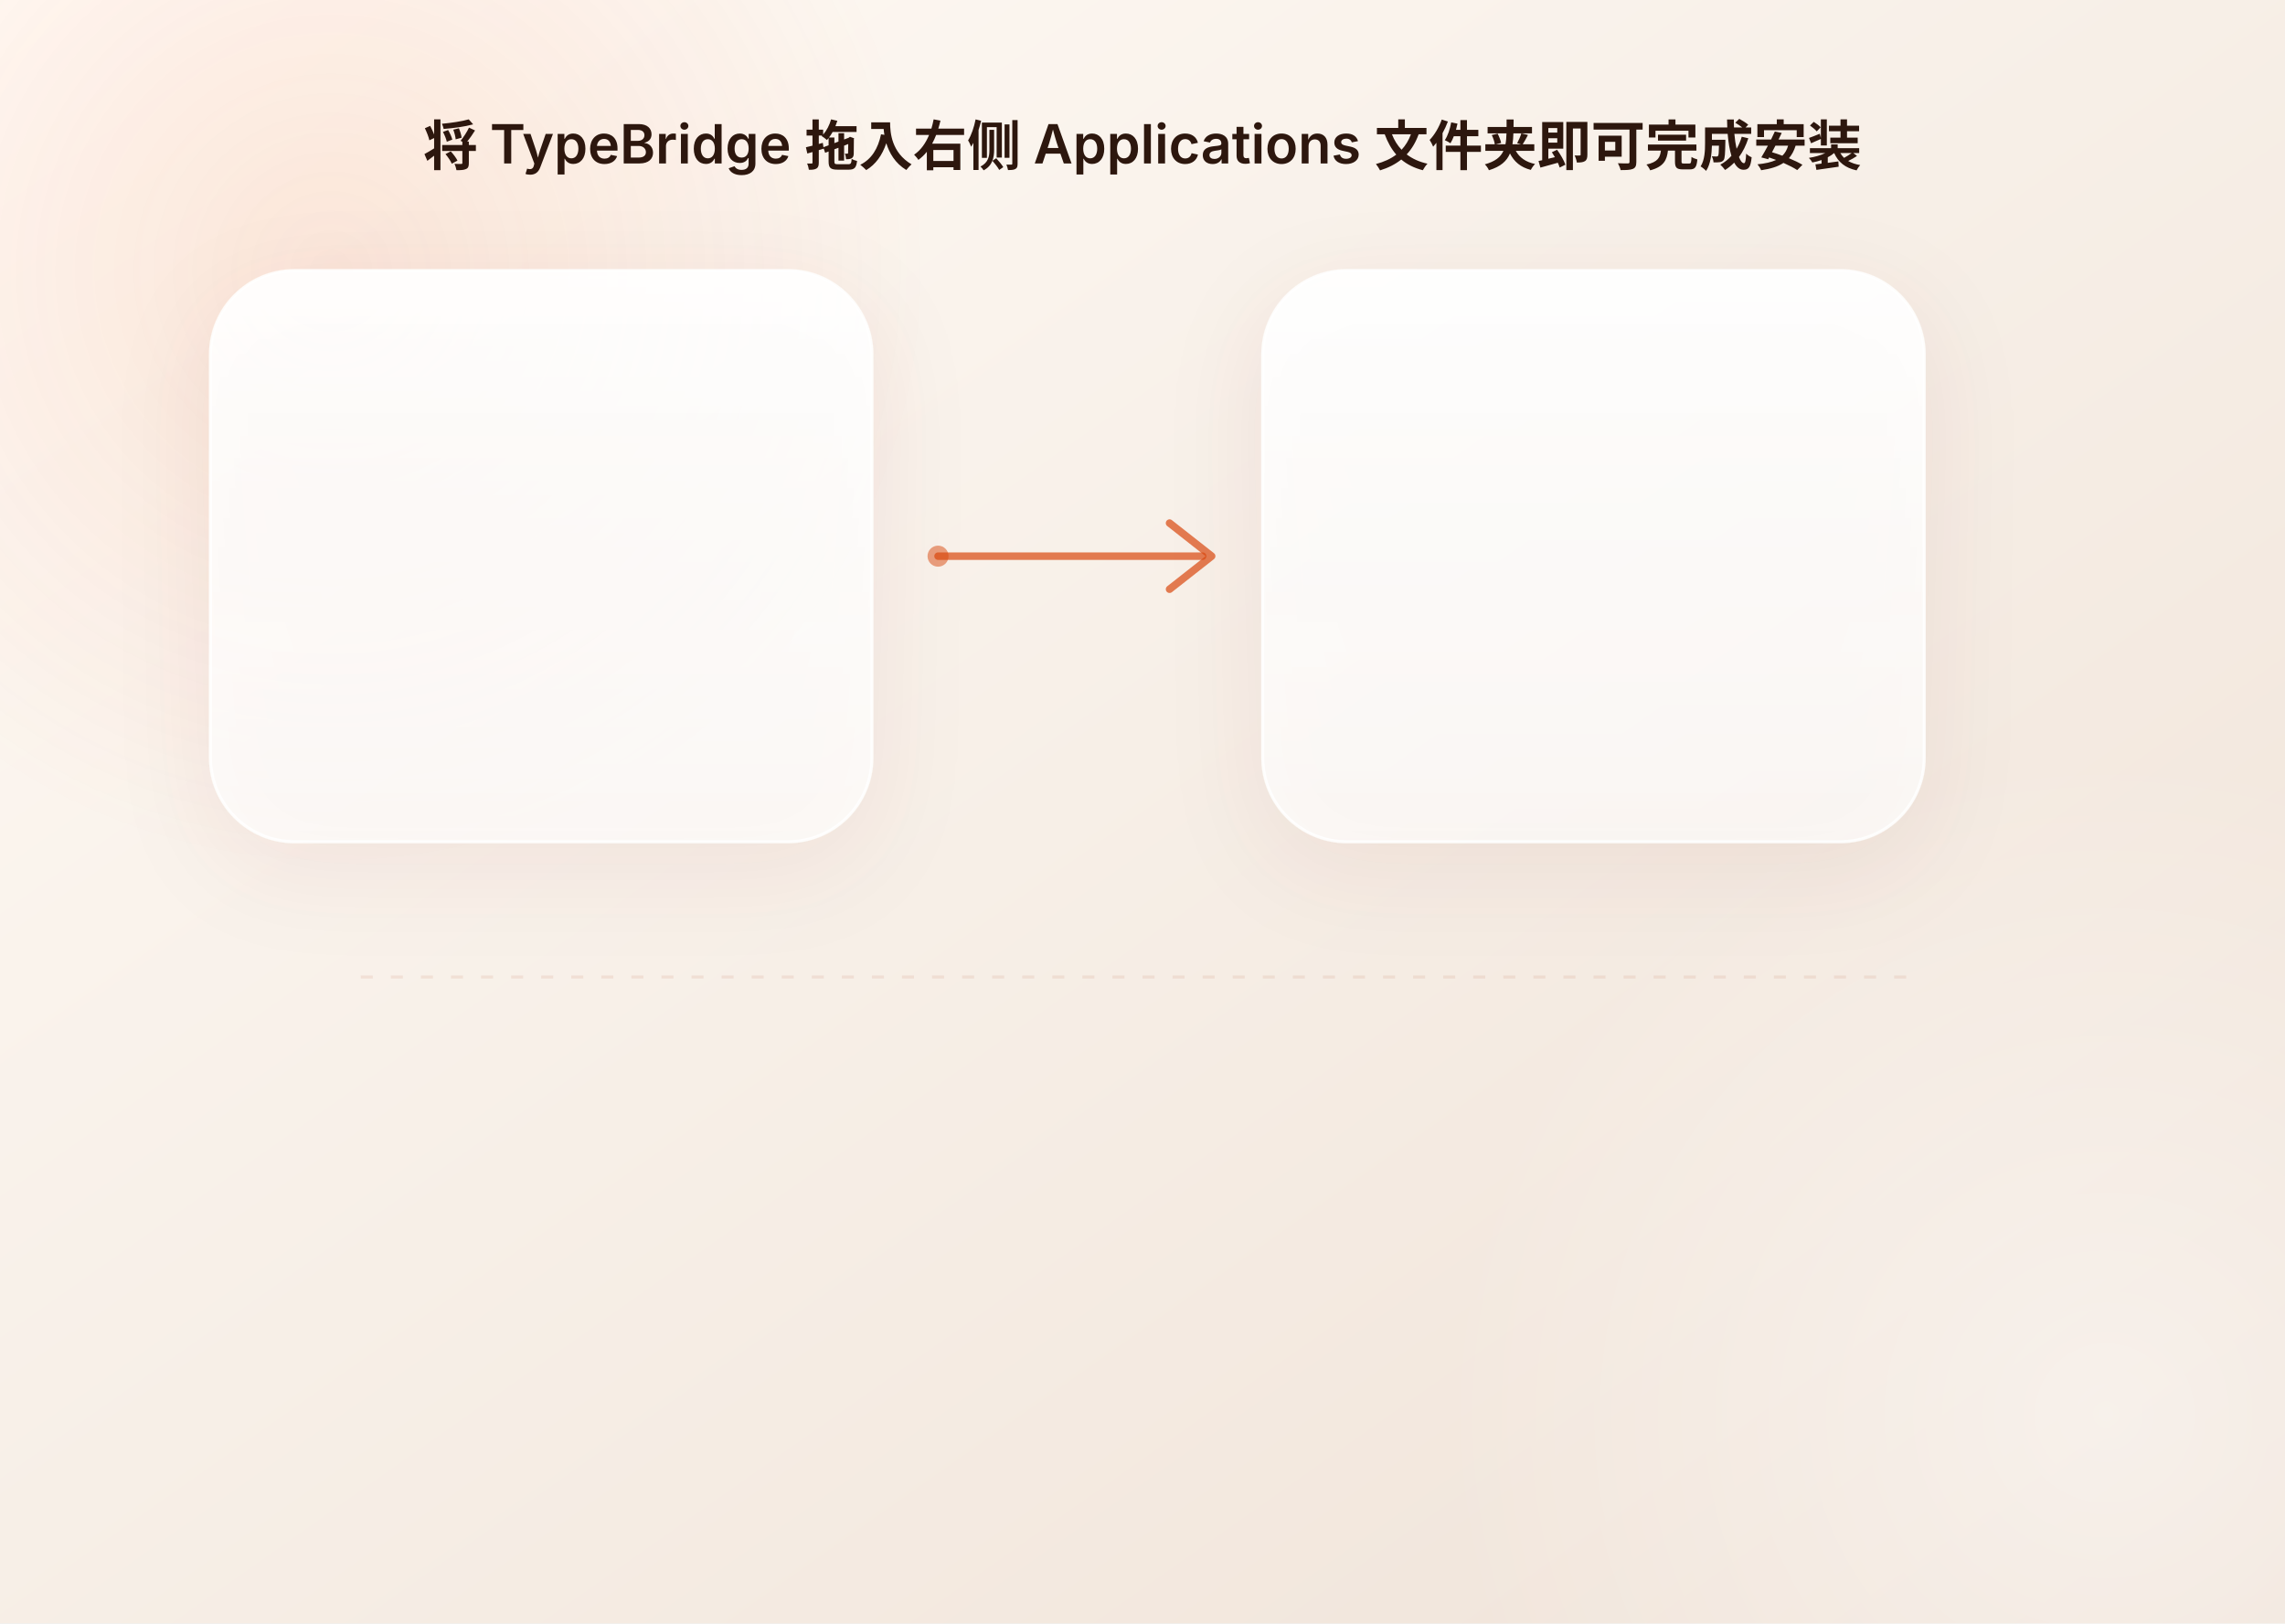
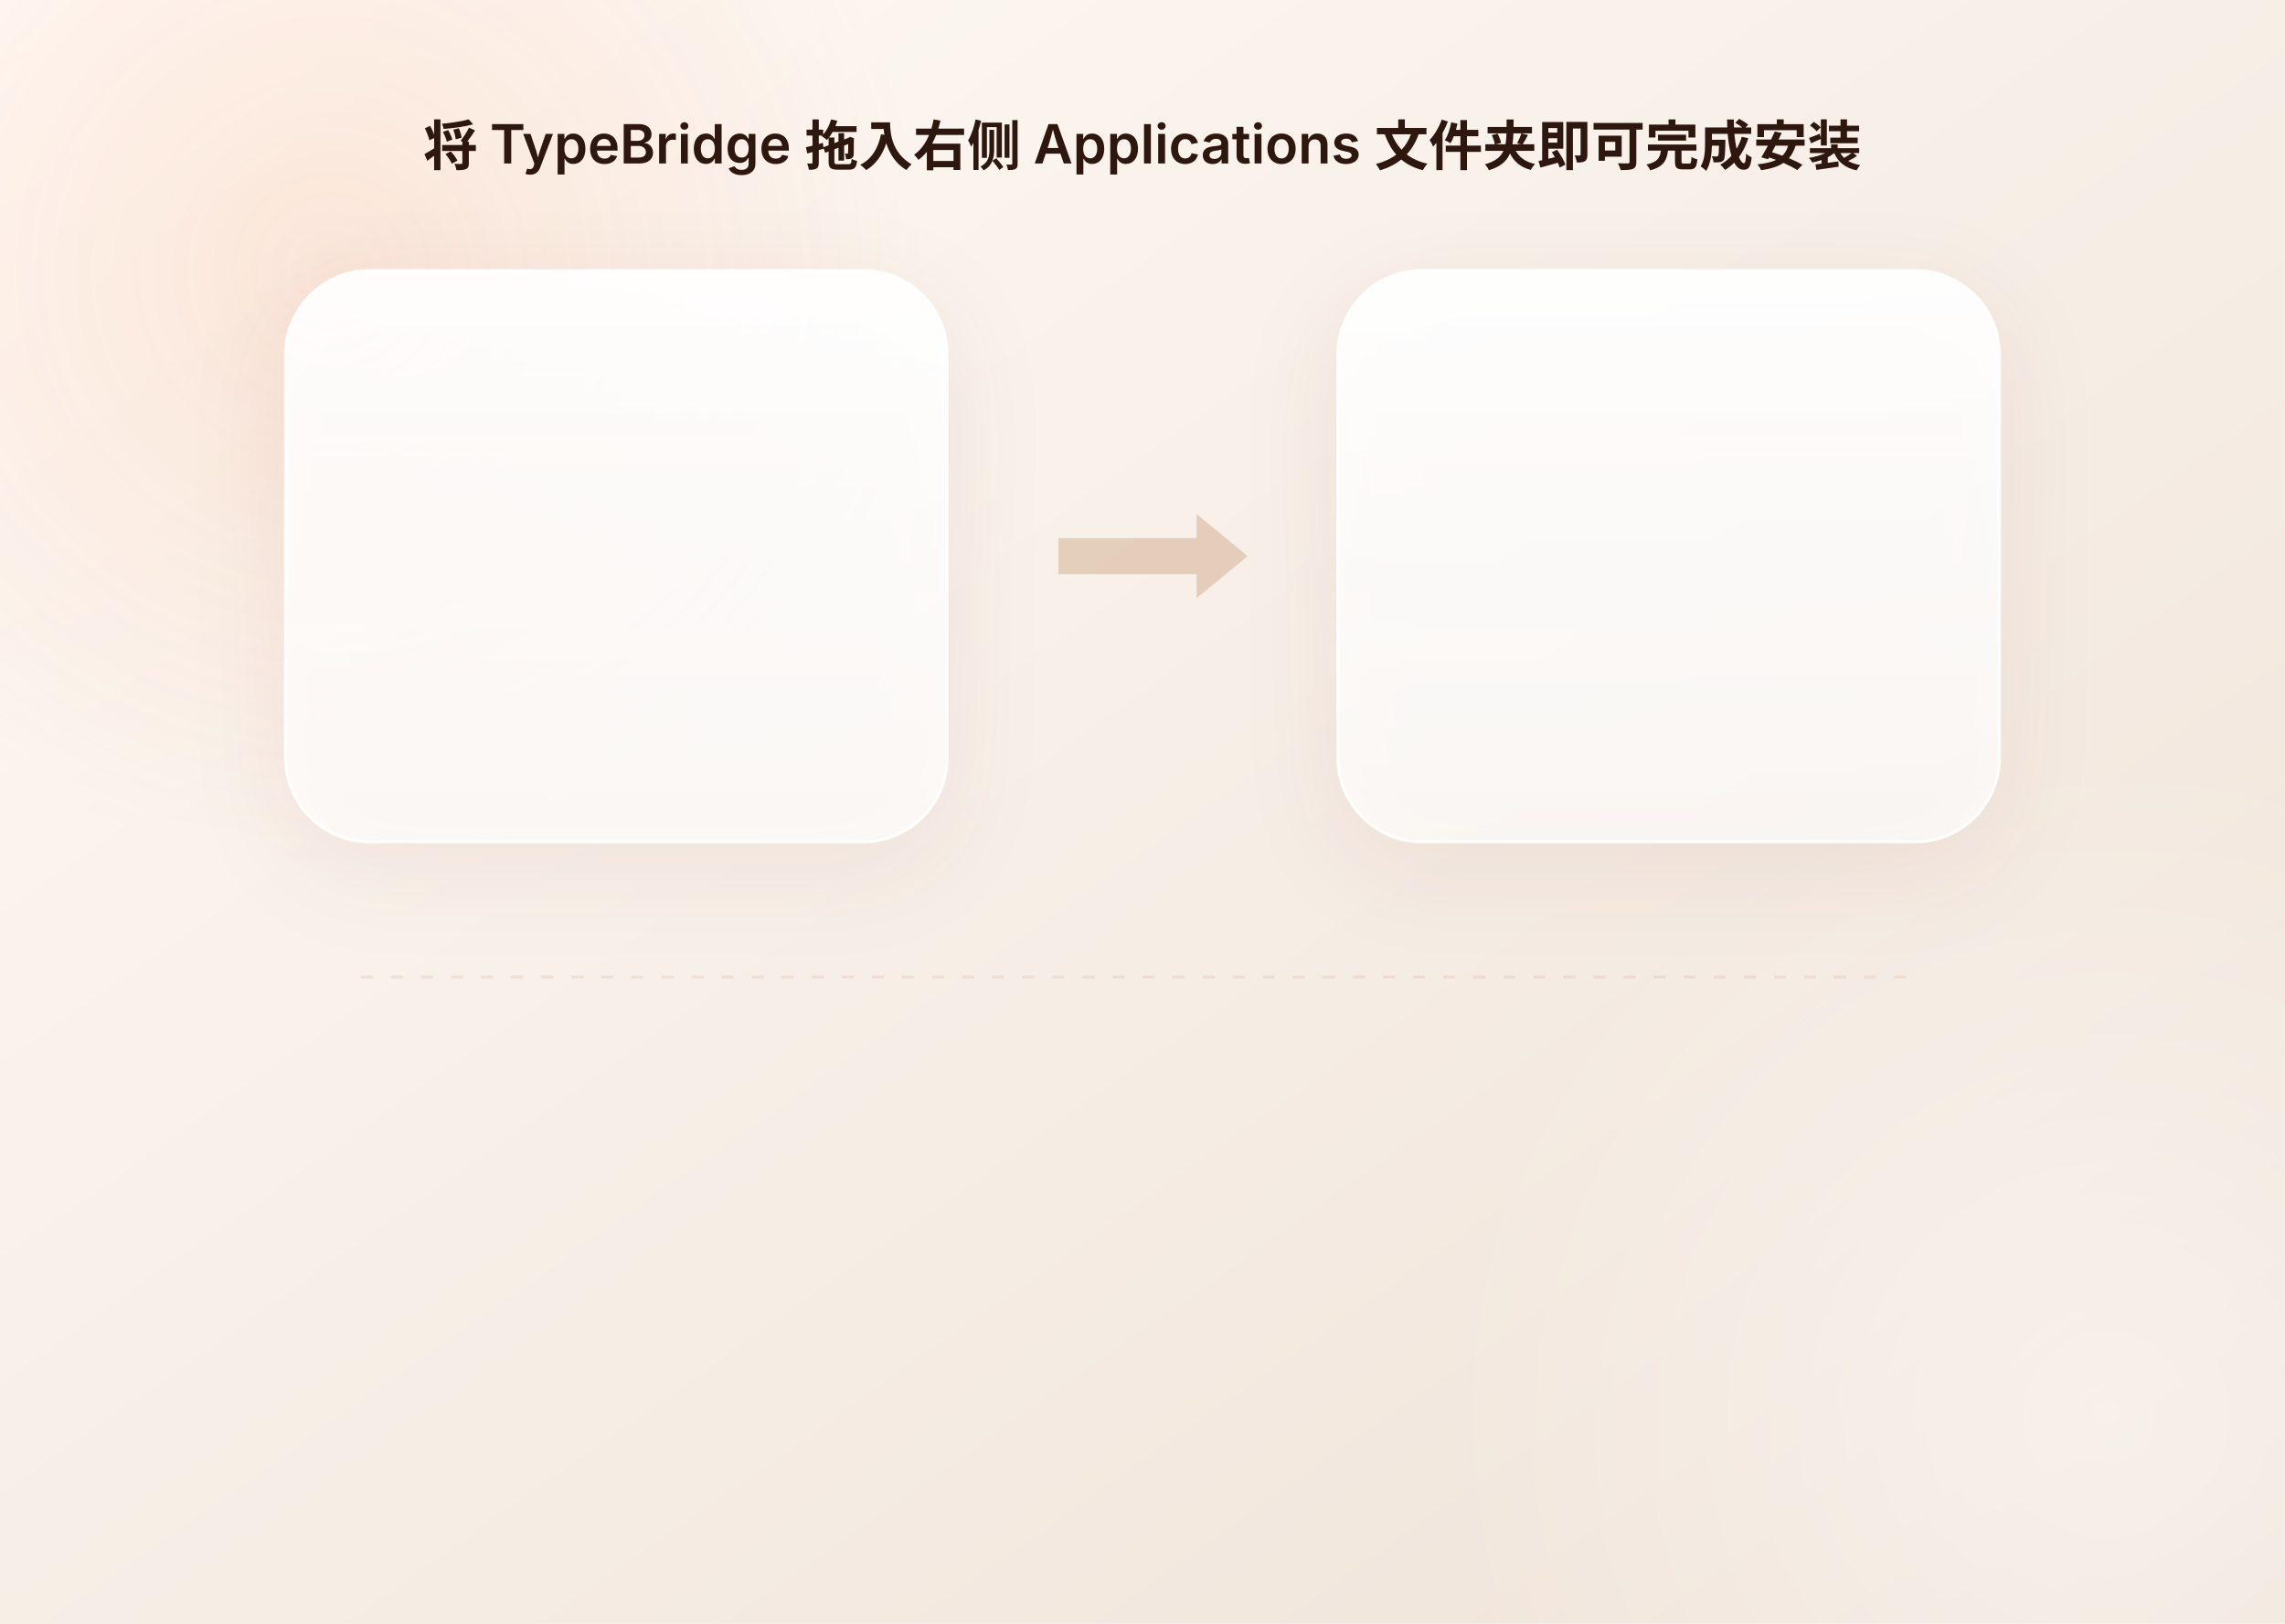
<svg xmlns="http://www.w3.org/2000/svg" width="1520" height="1080" viewBox="0 0 760 540" fill="none">
  <defs>
    <linearGradient id="bgGrad" x1="0" y1="0" x2="1" y2="1">
      <stop offset="0%" stop-color="#fffaf5" />
      <stop offset="48%" stop-color="#f7efe7" />
      <stop offset="100%" stop-color="#efe2d7" />
    </linearGradient>
    <linearGradient id="cardGrad" x1="0" y1="0" x2="0" y2="1">
      <stop offset="0%" stop-color="#ffffff" stop-opacity="0.92" />
      <stop offset="100%" stop-color="#ffffff" stop-opacity="0.62" />
    </linearGradient>
    <radialGradient id="warmGlow1" cx="0.5" cy="0.5" r="0.5">
      <stop offset="0%" stop-color="#f2682b" stop-opacity="0.12" />
      <stop offset="100%" stop-color="#f2682b" stop-opacity="0" />
    </radialGradient>
    <radialGradient id="warmGlow2" cx="0.5" cy="0.5" r="0.5">
      <stop offset="0%" stop-color="#ffffff" stop-opacity="0.45" />
      <stop offset="100%" stop-color="#ffffff" stop-opacity="0" />
    </radialGradient>
    <filter id="cardShadow" x="-20%" y="-20%" width="140%" height="140%">
      <feDropShadow dx="0" dy="10" stdDeviation="16" flood-color="#6f2f14" flood-opacity="0.09" />
    </filter>
    <filter id="txtShadow" x="-30%" y="-30%" width="160%" height="160%">
      <feDropShadow dx="0" dy="6" stdDeviation="10" flood-color="#6f2f14" flood-opacity="0.07" />
    </filter>
  </defs>
  <rect width="760" height="540" fill="url(#bgGrad)" />
  <circle cx="110" cy="90" r="200" fill="url(#warmGlow1)" />
  <circle cx="700" cy="470" r="220" fill="url(#warmGlow2)" />
  <text x="380" y="55" text-anchor="middle" font-family="-apple-system, BlinkMacSystemFont, 'PingFang SC', 'Helvetica Neue', sans-serif" font-size="18" font-weight="600" fill="#2d170e">
    将 TypeBridge 拖入右侧 Applications 文件夹即可完成安装
  </text>
  <g filter="url(#cardShadow)">
-     <rect x="70" y="90" width="220" height="190" rx="28" fill="url(#cardGrad)" stroke="#ffffff" stroke-opacity="0.85" stroke-width="1" />
-     <rect x="420" y="90" width="220" height="190" rx="28" fill="url(#cardGrad)" stroke="#ffffff" stroke-opacity="0.85" stroke-width="1" />
+     <rect x="95" y="90" width="220" height="190" rx="28" fill="url(#cardGrad)" stroke="#ffffff" stroke-opacity="0.85" stroke-width="1" />
+     <rect x="445" y="90" width="220" height="190" rx="28" fill="url(#cardGrad)" stroke="#ffffff" stroke-opacity="0.85" stroke-width="1" />
  </g>
-   <line x1="312" y1="185" x2="400" y2="185" stroke="#d9480f" stroke-width="2.5" stroke-linecap="round" stroke-opacity="0.70" />
-   <polyline points="389,174 403,185 389,196" stroke="#d9480f" stroke-width="2.5" stroke-linecap="round" stroke-linejoin="round" fill="none" stroke-opacity="0.70" />
-   <circle cx="312" cy="185" r="3.5" fill="#d9480f" fill-opacity="0.50" />
+   <polygon points="352,179 398,179 398,171 415,185 398,199 398,191 352,191" fill="#c8a07c" fill-opacity="0.42" />
  <line x1="120" y1="325" x2="640" y2="325" stroke="#c8846a" stroke-opacity="0.15" stroke-width="1" stroke-dasharray="4 6" />
</svg>
